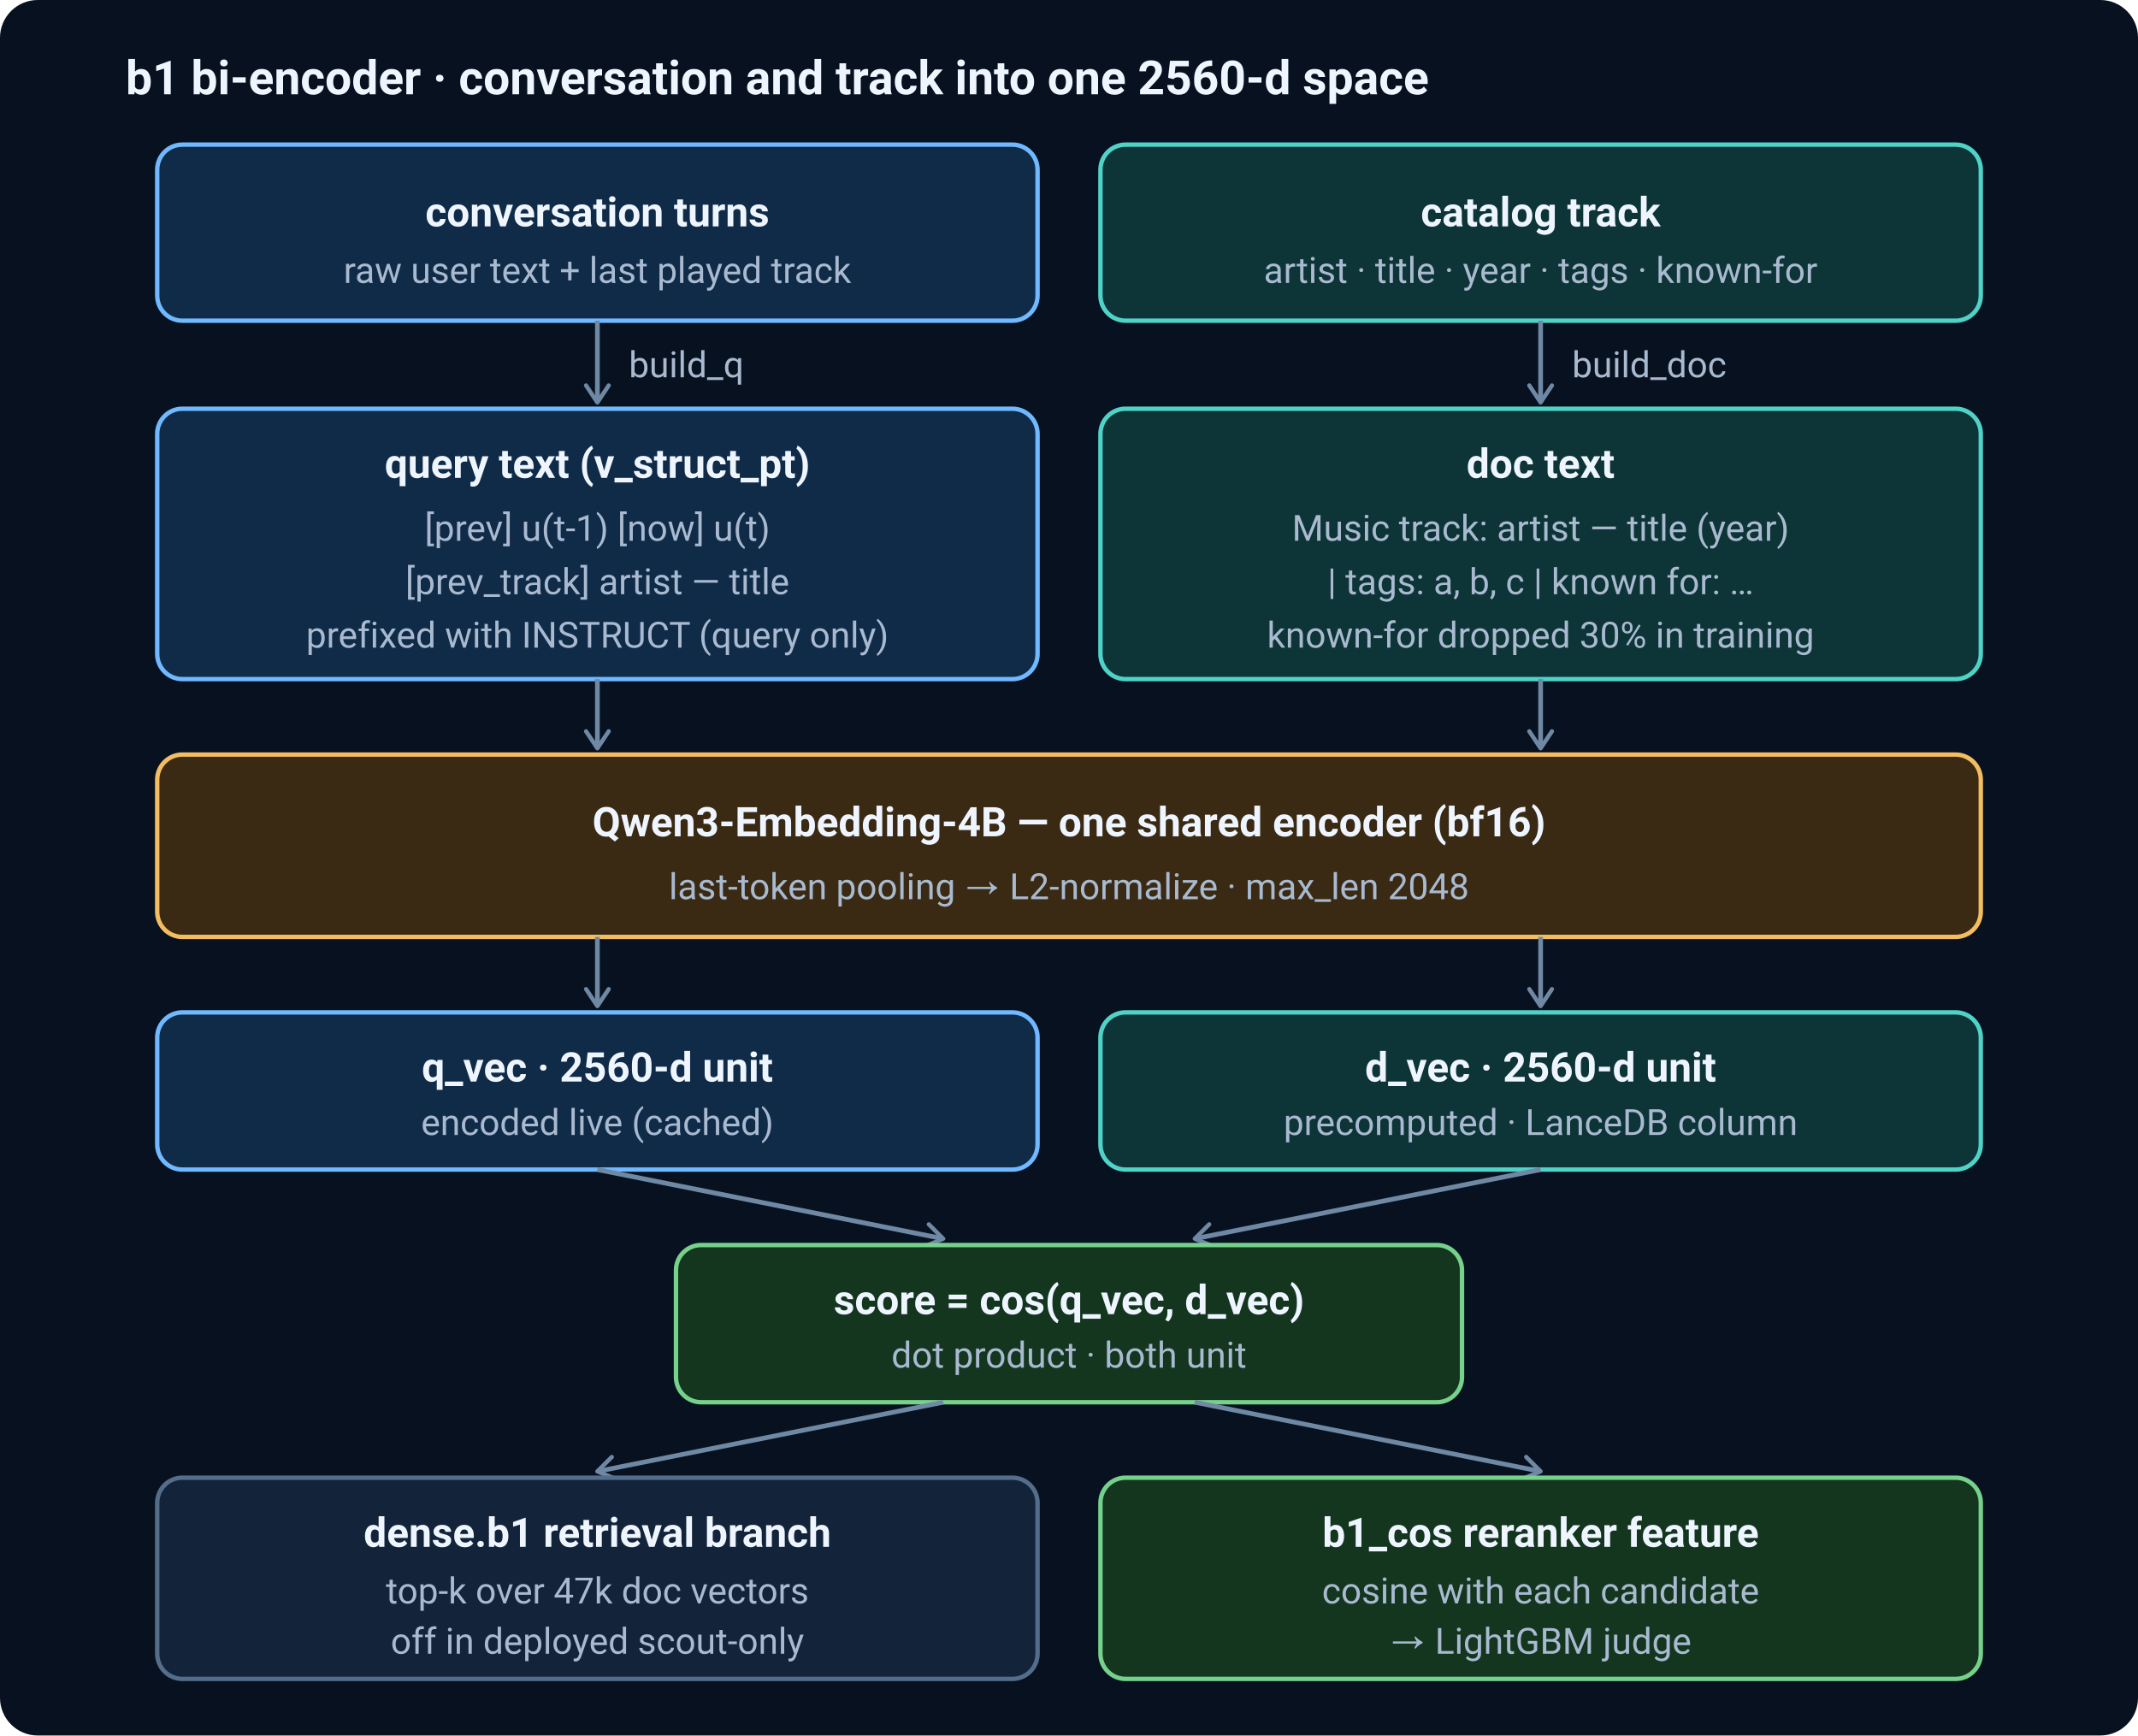
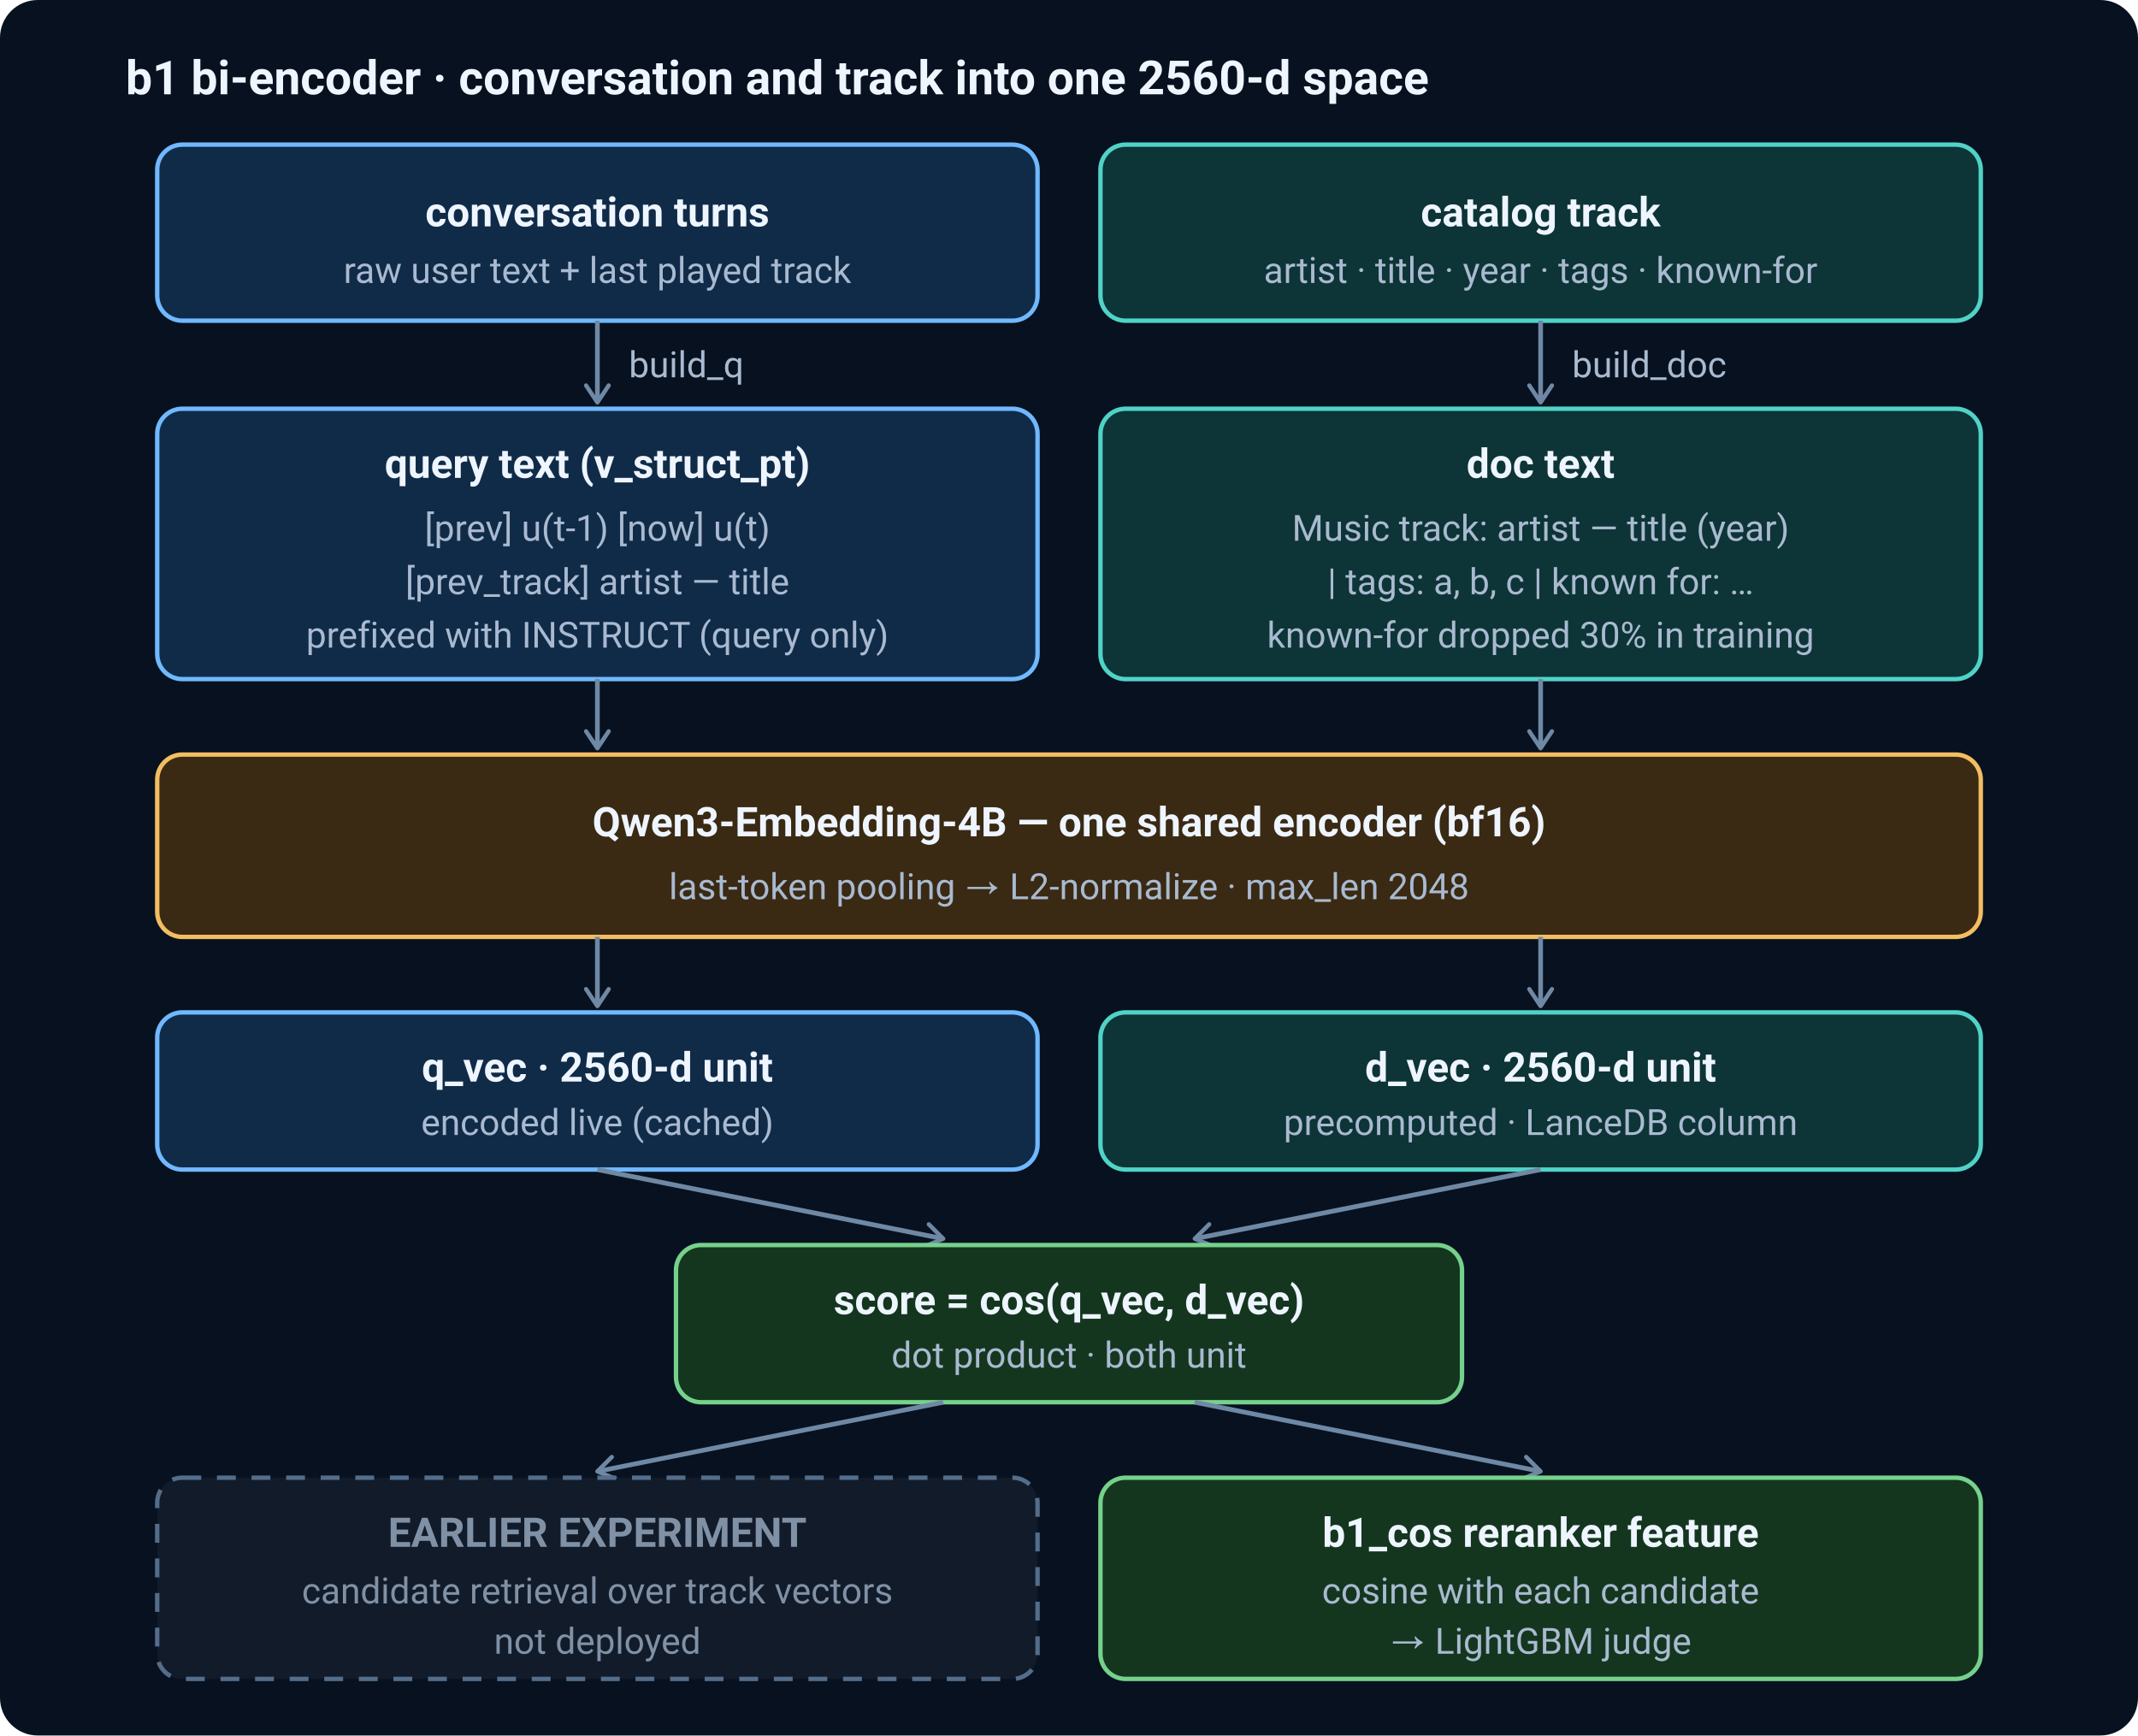
<svg xmlns="http://www.w3.org/2000/svg" width="680" viewBox="0 0 680 552" role="img" font-family="system-ui,-apple-system,Segoe UI,Roboto,Helvetica,Arial,sans-serif">
  <style>
-   text{font-family:inherit}.th{font-size:15px;font-weight:600;fill:#eef5ff}.t{font-size:13px;font-weight:600;fill:#eef5ff}.ts{font-size:11.5px;font-weight:400;fill:#a9bad0}.arr{stroke:#6f88a4;stroke-width:1.5;fill:none}rect.bx{stroke-width:1.4}.blue rect{fill:#102b48;stroke:#70b8ff}.teal rect{fill:#0d3436;stroke:#50d3c7}.amber rect{fill:#3a2a13;stroke:#f3bd62}.green rect{fill:#14361f;stroke:#76d18b}.gray rect{fill:#13243a;stroke:#536d8b}
+   text{font-family:inherit}.th{font-size:15px;font-weight:600;fill:#eef5ff}.t{font-size:13px;font-weight:600;fill:#eef5ff}.ts{font-size:11.5px;font-weight:400;fill:#a9bad0}.arr{stroke:#6f88a4;stroke-width:1.5;fill:none}rect.bx{stroke-width:1.4}.blue rect{fill:#102b48;stroke:#70b8ff}.teal rect{fill:#0d3436;stroke:#50d3c7}.amber rect{fill:#3a2a13;stroke:#f3bd62}.green rect{fill:#14361f;stroke:#76d18b}.retired rect{fill:#111b29;stroke:#536d8b;stroke-dasharray:6 5}.retired .t,.retired .ts{fill:#8091a6}
</style>
  <defs>
    <marker id="arrow" viewBox="0 0 10 10" refX="8" refY="5" markerWidth="6" markerHeight="6" orient="auto-start-reverse">
      <path d="M2 1L8 5L2 9" fill="none" stroke="#6f88a4" stroke-width="1.5" stroke-linecap="round" stroke-linejoin="round" />
    </marker>
  </defs>
  <rect x="0" y="0" width="680" height="552" rx="12" fill="#07111f" />
  <text class="th" x="40" y="30">b1 bi-encoder · conversation and track into one 2560-d space</text>
  <g class="blue">
    <rect class="bx" x="50" y="46" width="280" height="56" rx="8" />
    <text class="t" x="190" y="72" text-anchor="middle">conversation turns</text>
    <text class="ts" x="190" y="90" text-anchor="middle">raw user text + last played track</text>
  </g>
  <g class="teal">
    <rect class="bx" x="350" y="46" width="280" height="56" rx="8" />
    <text class="t" x="490" y="72" text-anchor="middle">catalog track</text>
    <text class="ts" x="490" y="90" text-anchor="middle">artist · title · year · tags · known-for</text>
  </g>
  <line class="arr" x1="190" y1="102" x2="190" y2="128" marker-end="url(#arrow)" />
  <line class="arr" x1="490" y1="102" x2="490" y2="128" marker-end="url(#arrow)" />
  <text class="ts" x="200" y="120">build_q</text>
  <text class="ts" x="500" y="120">build_doc</text>
  <g class="blue">
    <rect class="bx" x="50" y="130" width="280" height="86" rx="8" />
    <text class="t" x="190" y="152" text-anchor="middle">query text (v_struct_pt)</text>
    <text class="ts" x="190" y="172" text-anchor="middle">[prev] u(t-1) [now] u(t)</text>
    <text class="ts" x="190" y="189" text-anchor="middle">[prev_track] artist — title</text>
    <text class="ts" x="190" y="206" text-anchor="middle">prefixed with INSTRUCT (query only)</text>
  </g>
  <g class="teal">
    <rect class="bx" x="350" y="130" width="280" height="86" rx="8" />
    <text class="t" x="490" y="152" text-anchor="middle">doc text</text>
    <text class="ts" x="490" y="172" text-anchor="middle">Music track: artist — title (year)</text>
    <text class="ts" x="490" y="189" text-anchor="middle">| tags: a, b, c | known for: …</text>
    <text class="ts" x="490" y="206" text-anchor="middle">known-for dropped 30% in training</text>
  </g>
  <line class="arr" x1="190" y1="216" x2="190" y2="238" marker-end="url(#arrow)" />
  <line class="arr" x1="490" y1="216" x2="490" y2="238" marker-end="url(#arrow)" />
  <g class="amber">
    <rect class="bx" x="50" y="240" width="580" height="58" rx="8" />
    <text class="t" x="340" y="266" text-anchor="middle">Qwen3-Embedding-4B — one shared encoder (bf16)</text>
    <text class="ts" x="340" y="286" text-anchor="middle">last-token pooling → L2-normalize · max_len 2048</text>
  </g>
  <line class="arr" x1="190" y1="298" x2="190" y2="320" marker-end="url(#arrow)" />
  <line class="arr" x1="490" y1="298" x2="490" y2="320" marker-end="url(#arrow)" />
  <g class="blue">
    <rect class="bx" x="50" y="322" width="280" height="50" rx="8" />
    <text class="t" x="190" y="344" text-anchor="middle">q_vec · 2560-d unit</text>
    <text class="ts" x="190" y="361" text-anchor="middle">encoded live (cached)</text>
  </g>
  <g class="teal">
    <rect class="bx" x="350" y="322" width="280" height="50" rx="8" />
    <text class="t" x="490" y="344" text-anchor="middle">d_vec · 2560-d unit</text>
    <text class="ts" x="490" y="361" text-anchor="middle">precomputed · LanceDB column</text>
  </g>
  <line class="arr" x1="190" y1="372" x2="300" y2="394" marker-end="url(#arrow)" />
  <line class="arr" x1="490" y1="372" x2="380" y2="394" marker-end="url(#arrow)" />
  <g class="green">
    <rect class="bx" x="215" y="396" width="250" height="50" rx="8" />
    <text class="t" x="340" y="418" text-anchor="middle">score = cos(q_vec, d_vec)</text>
    <text class="ts" x="340" y="435" text-anchor="middle">dot product · both unit</text>
  </g>
  <line class="arr" x1="300" y1="446" x2="190" y2="468" marker-end="url(#arrow)" />
  <line class="arr" x1="380" y1="446" x2="490" y2="468" marker-end="url(#arrow)" />
-   <g class="gray">
+   <g class="retired">
    <rect class="bx" x="50" y="470" width="280" height="64" rx="8" />
-     <text class="t" x="190" y="492" text-anchor="middle">dense.b1 retrieval branch</text>
-     <text class="ts" x="190" y="510" text-anchor="middle">top-k over 47k doc vectors</text>
-     <text class="ts" x="190" y="526" text-anchor="middle">off in deployed scout-only</text>
+     <text class="t" x="190" y="492" text-anchor="middle">EARLIER EXPERIMENT</text>
+     <text class="ts" x="190" y="510" text-anchor="middle">candidate retrieval over track vectors</text>
+     <text class="ts" x="190" y="526" text-anchor="middle">not deployed</text>
  </g>
  <g class="green">
    <rect class="bx" x="350" y="470" width="280" height="64" rx="8" />
    <text class="t" x="490" y="492" text-anchor="middle">b1_cos reranker feature</text>
    <text class="ts" x="490" y="510" text-anchor="middle">cosine with each candidate</text>
    <text class="ts" x="490" y="526" text-anchor="middle">→ LightGBM judge</text>
  </g>
</svg>
